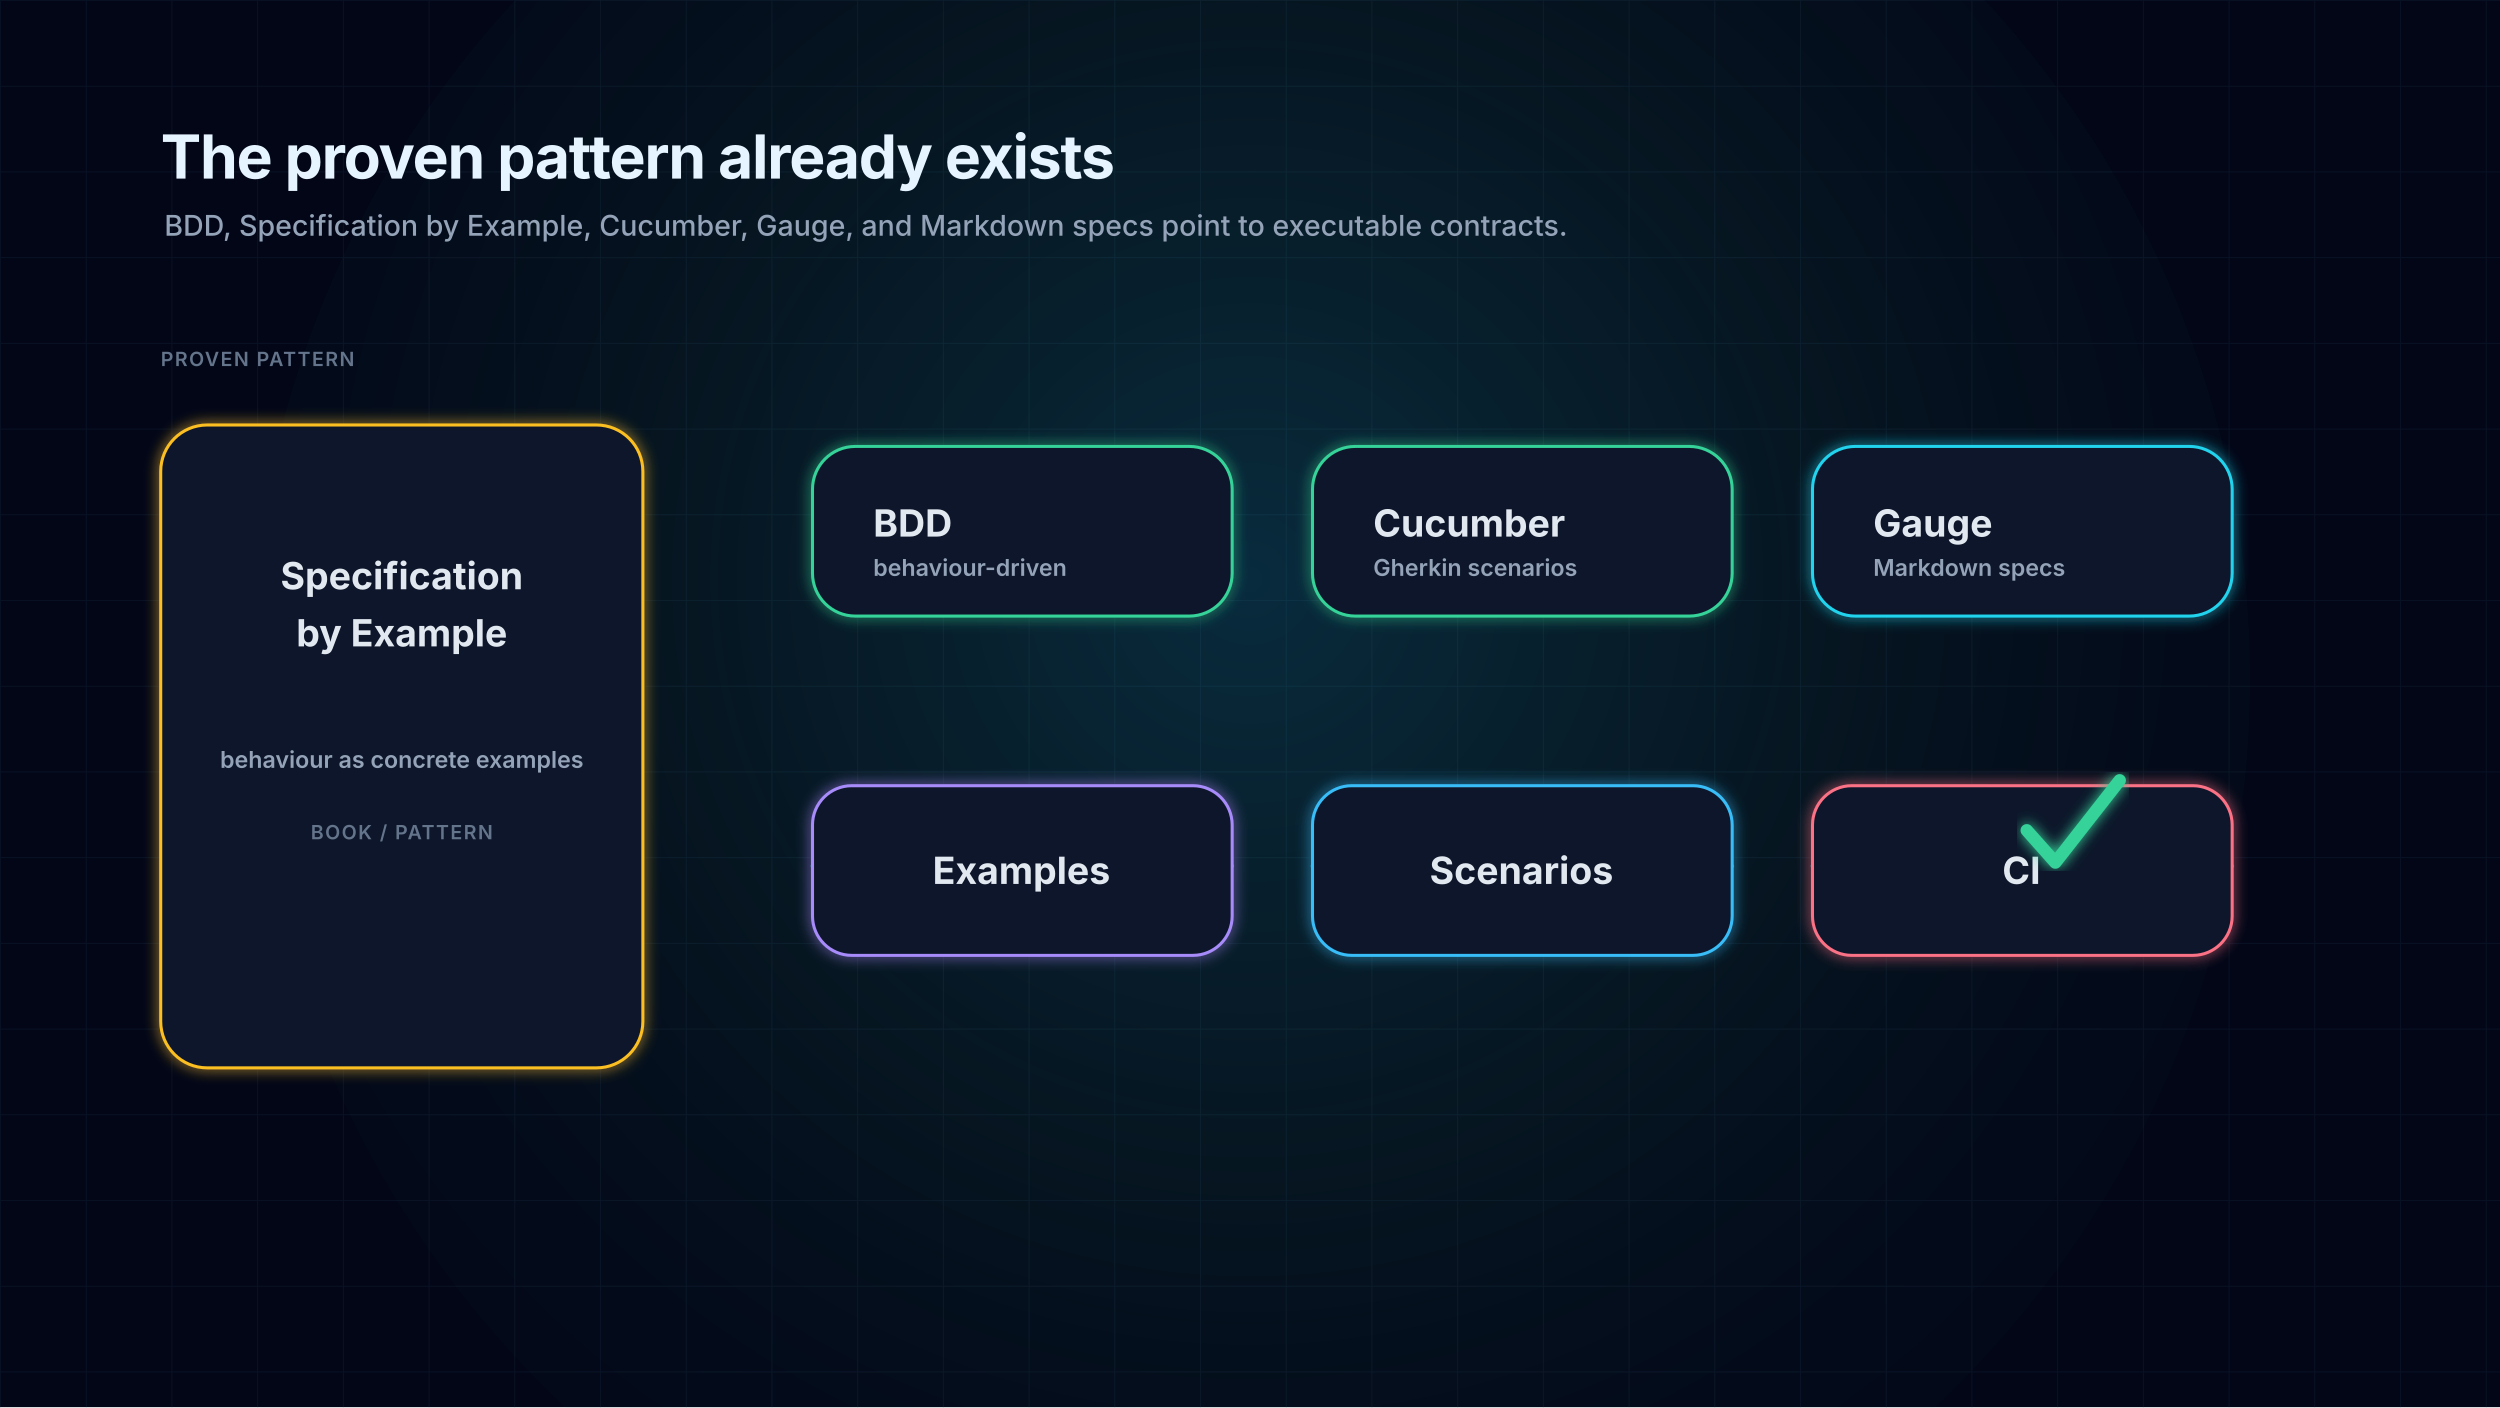
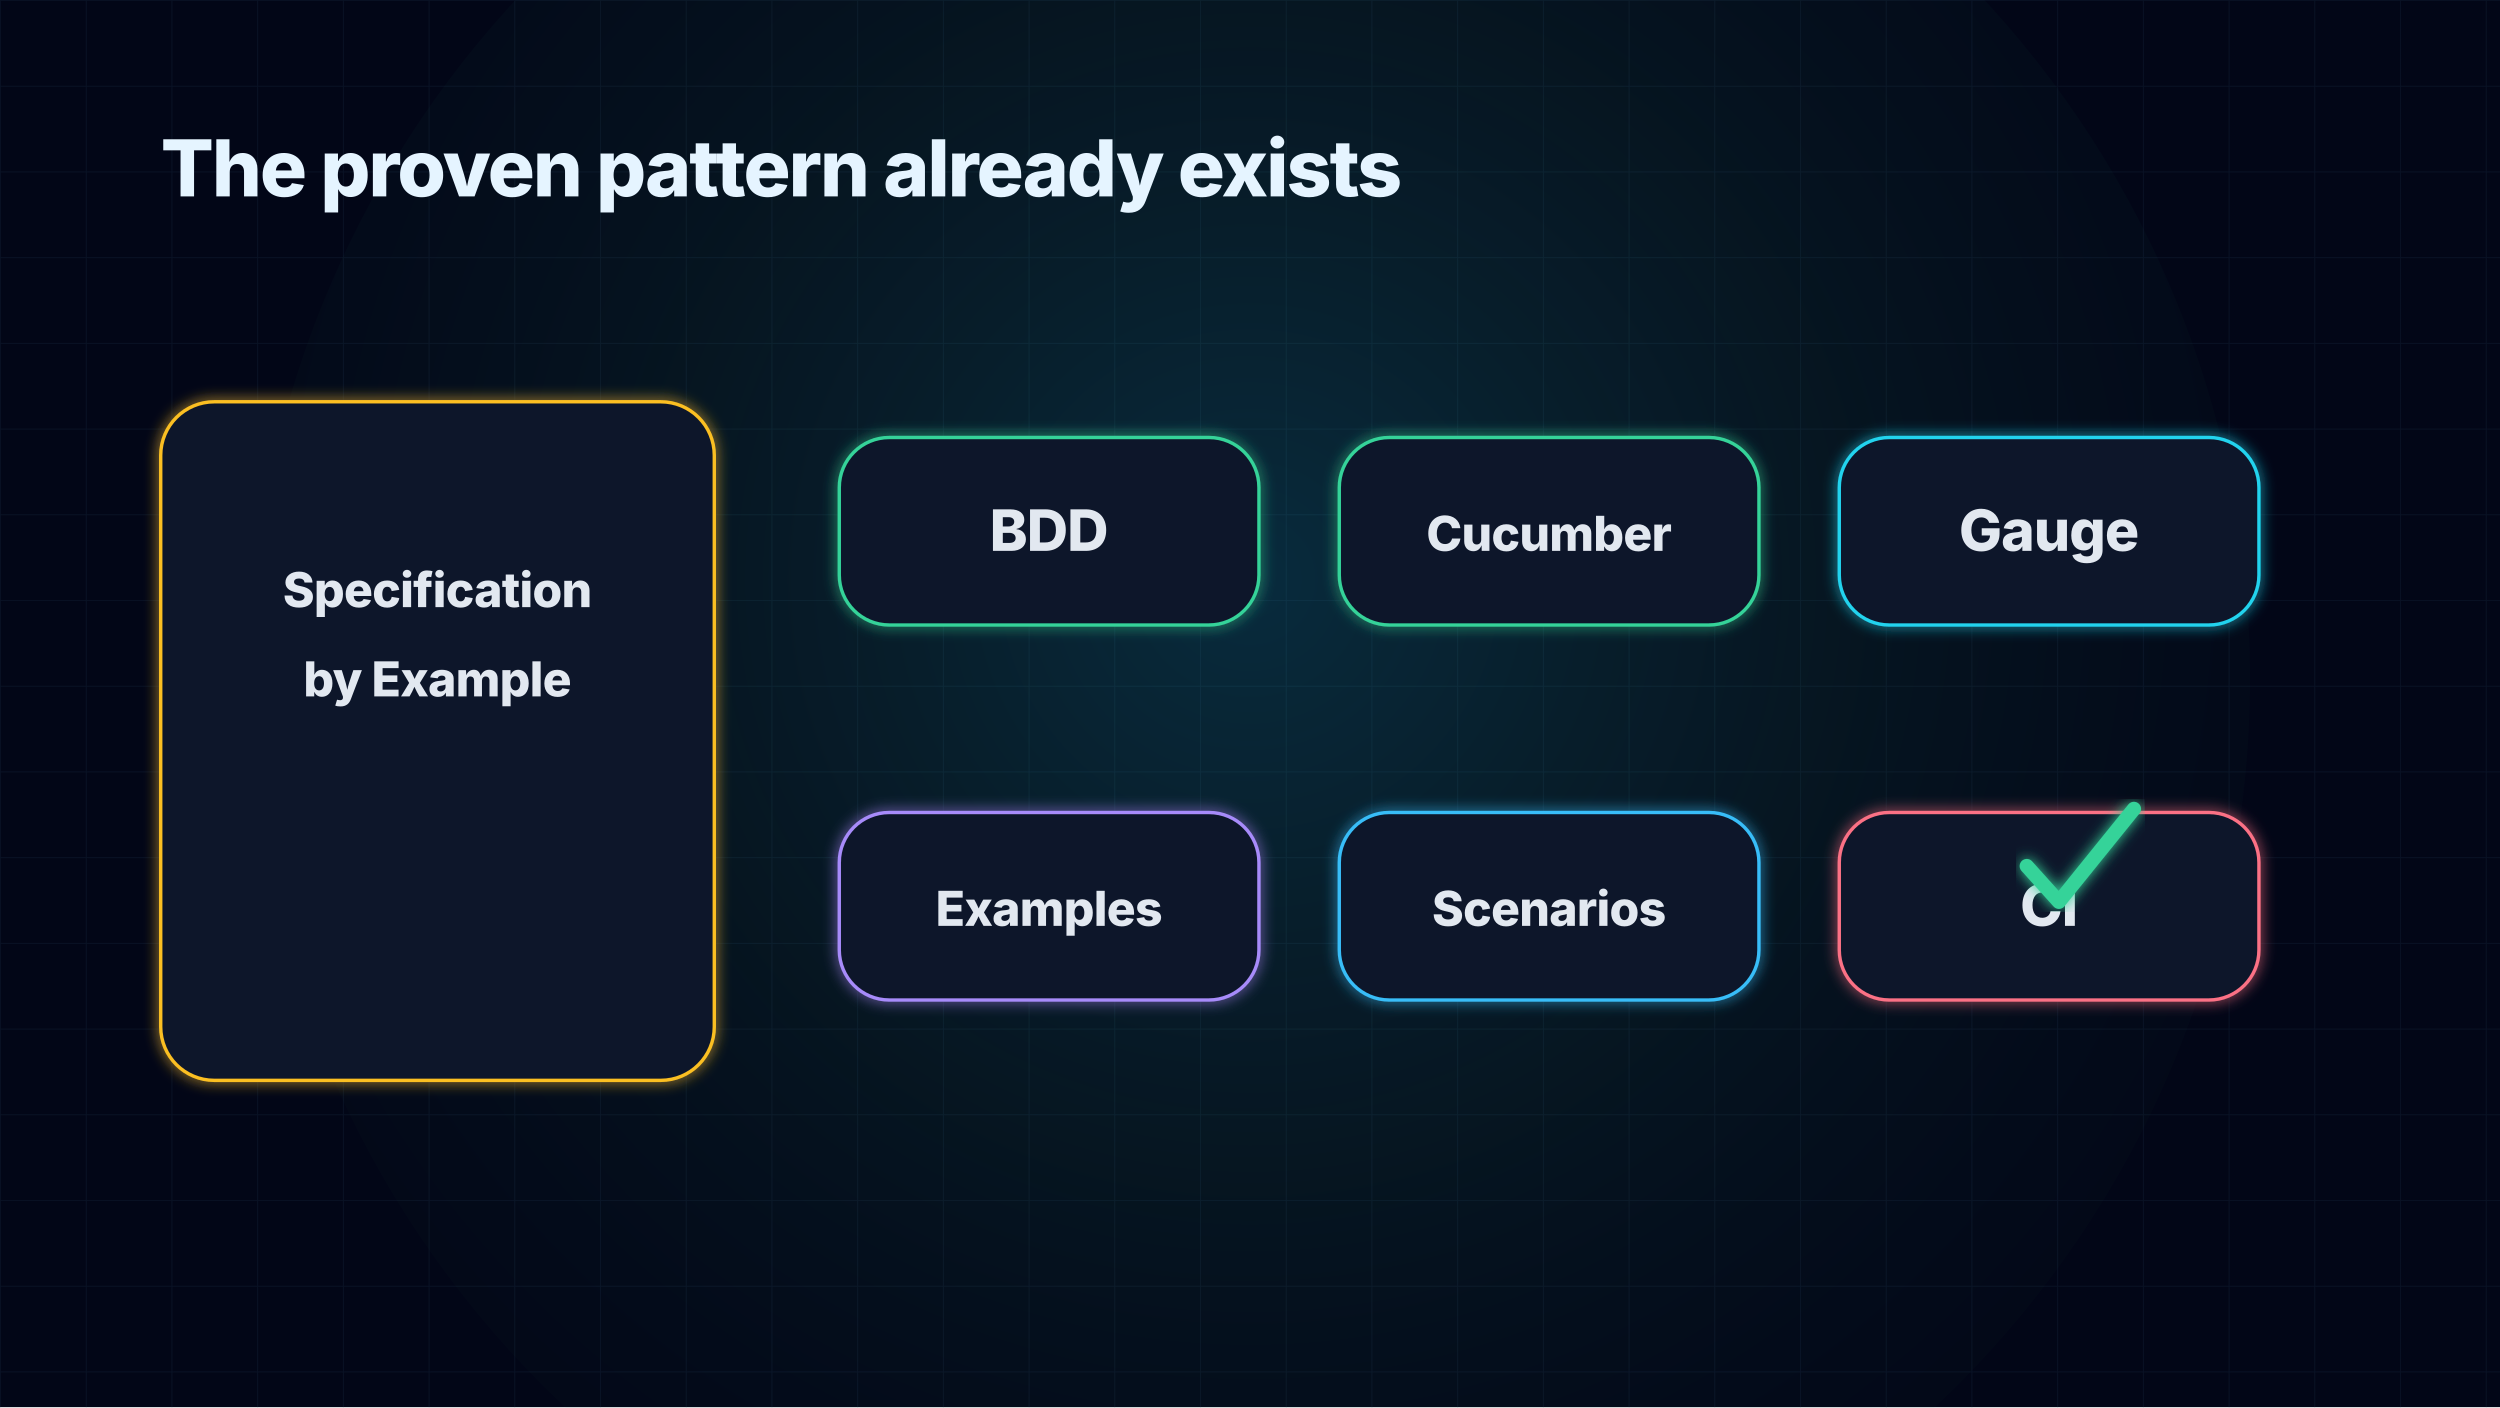
<svg xmlns="http://www.w3.org/2000/svg" width="1400" height="788" viewBox="0 0 1400 788" role="img" aria-labelledby="title desc">
  <defs>
    <pattern id="grid" width="48" height="48" patternUnits="userSpaceOnUse">
      <path d="M48 0 L0 0 0 48" fill="none" stroke="#102033" stroke-width="1" opacity="0.48" />
    </pattern>
    <radialGradient id="halo" cx="50%" cy="45%" r="70%">
      <stop offset="0%" stop-color="#22d3ee" stop-opacity="0.18" />
      <stop offset="48%" stop-color="#34d399" stop-opacity="0.06" />
      <stop offset="100%" stop-color="#020617" stop-opacity="0" />
    </radialGradient>
    <filter id="glow">
      <feGaussianBlur stdDeviation="4" result="blur" />
      <feMerge>
        <feMergeNode in="blur" />
        <feMergeNode in="SourceGraphic" />
      </feMerge>
    </filter>
    <marker id="arrow" markerWidth="12" markerHeight="12" refX="9" refY="4" orient="auto" markerUnits="strokeWidth">
      <path d="M0,0 L0,8 L11,4 z" fill="#22d3ee" opacity=".9" />
    </marker>
    <marker id="arrowG" markerWidth="12" markerHeight="12" refX="9" refY="4" orient="auto" markerUnits="strokeWidth">
      <path d="M0,0 L0,8 L11,4 z" fill="#34d399" opacity=".9" />
    </marker>
  </defs>
  <style>
    .bg{fill:#020617}.grid{fill:url(#grid)}.halo{fill:url(#halo)}
-     .title{font:700 34px Inter, ui-sans-serif, system-ui, -apple-system, Segoe UI, sans-serif; fill:#e5f4ff; letter-spacing:-.7px}
-     .subtitle{font:500 16px Inter, ui-sans-serif, system-ui, -apple-system, Segoe UI, sans-serif; fill:#94a3b8}
-     .pillText{font:700 21px Inter, ui-sans-serif, system-ui, -apple-system, Segoe UI, sans-serif; fill:#e2e8f0}
-     .small{font:600 13px Inter, ui-sans-serif, system-ui, -apple-system, Segoe UI, sans-serif; fill:#94a3b8}
-     .micro{font:600 11px Inter, ui-sans-serif, system-ui, -apple-system, Segoe UI, sans-serif; fill:#64748b; letter-spacing:.8px;text-transform:uppercase}
-     .card{fill:#0f172a;stroke-width:1.7;filter:url(#glow)}
+     .title{font:800 44px Inter, ui-sans-serif, system-ui, -apple-system, Segoe UI, sans-serif; fill:#e5f4ff; letter-spacing:-1.1px}
+     .pillText{font:800 32px Inter, ui-sans-serif, system-ui, -apple-system, Segoe UI, sans-serif; fill:#e2e8f0; letter-spacing:-.5px}
+     .pillTextSmall{font:800 27px Inter, ui-sans-serif, system-ui, -apple-system, Segoe UI, sans-serif; fill:#e2e8f0; letter-spacing:-.4px}
+     .card{fill:#0f172a;stroke-width:1.9;filter:url(#glow)}
    .cyan{stroke:#22d3ee}.green{stroke:#34d399}.blue{stroke:#38bdf8}.violet{stroke:#a78bfa}.amber{stroke:#fbbf24}.rose{stroke:#fb7185}.slate{stroke:#64748b}
-     .line{fill:none;stroke:#22d3ee;stroke-width:3;stroke-linecap:round;stroke-linejoin:round;filter:url(#glow);opacity:.9;marker-end:url(#arrow)}
-     .line2{fill:none;stroke:#34d399;stroke-width:3;stroke-linecap:round;stroke-linejoin:round;filter:url(#glow);opacity:.85;marker-end:url(#arrowG)}
-     .dash{stroke-dasharray:9 8}.thin{fill:none;stroke-width:2.2;stroke-linecap:round;opacity:.7}.check{fill:none;stroke:#34d399;stroke-width:7;stroke-linecap:round;stroke-linejoin:round;filter:url(#glow)}
+     .line{fill:none;stroke:#22d3ee;stroke-width:3.5;stroke-linecap:round;stroke-linejoin:round;filter:url(#glow);opacity:.9;marker-end:url(#arrow)}
+     .line2{fill:none;stroke:#34d399;stroke-width:3.5;stroke-linecap:round;stroke-linejoin:round;filter:url(#glow);opacity:.85;marker-end:url(#arrowG)}
+     .dash{stroke-dasharray:9 8}.check{fill:none;stroke:#34d399;stroke-width:8;stroke-linecap:round;stroke-linejoin:round;filter:url(#glow)}
  </style>
  <rect class="bg" width="1400" height="788" />
  <rect class="grid" width="1400" height="788" />
  <circle class="halo" cx="700" cy="380" r="560" />
-   <text x="90" y="100" class="title">The proven pattern already exists</text>
-   <text x="92" y="132" class="subtitle">BDD, Specification by Example, Cucumber, Gauge, and Markdown specs point to executable contracts.</text>
-   <text x="90" y="205" class="micro">PROVEN PATTERN</text>
-   <rect x="90" y="238" width="270" height="360" rx="26" class="card amber" />
-   <text x="225" y="330" text-anchor="middle" class="pillText">Specification</text>
-   <text x="225" y="362" text-anchor="middle" class="pillText">by Example</text>
-   <text x="225" y="430" text-anchor="middle" class="small">behaviour as concrete examples</text>
-   <text x="225" y="470" text-anchor="middle" class="micro">BOOK / PATTERN</text>
-   <rect x="455" y="250" width="235" height="95" rx="24" class="card green" />
-   <text x="489" y="300.5" class="pillText">BDD</text>
-   <text x="489" y="322.5" class="small">behaviour-driven</text>
-   <rect x="735" y="250" width="235" height="95" rx="24" class="card green" />
-   <text x="769" y="300.5" class="pillText">Cucumber</text>
-   <text x="769" y="322.5" class="small">Gherkin scenarios</text>
-   <rect x="1015" y="250" width="235" height="95" rx="24" class="card cyan" />
-   <text x="1049" y="300.5" class="pillText">Gauge</text>
-   <text x="1049" y="322.5" class="small">Markdown specs</text>
-   <path d="M455 485 H690 M735 485 H970 M1015 485 H1250" class="thin" stroke="#22d3ee" />
-   <rect x="455" y="440" width="235" height="95" rx="22" class="card violet" />
-   <text x="572" y="495" text-anchor="middle" class="pillText">Examples</text>
-   <rect x="735" y="440" width="235" height="95" rx="22" class="card blue" />
-   <text x="852" y="495" text-anchor="middle" class="pillText">Scenarios</text>
-   <rect x="1015" y="440" width="235" height="95" rx="22" class="card rose" />
-   <text x="1132" y="495" text-anchor="middle" class="pillText">CI</text>
-   <path d="M1135 465 l16 18 l36 -46" class="check" />
+   <text x="90" y="110" class="title">The proven pattern already exists</text>
+   <rect x="90" y="225" width="310" height="380" rx="30" class="card amber" />
+   <text x="245" y="340" text-anchor="middle" class="pillTextSmall">Specification</text>
+   <text x="245" y="390" text-anchor="middle" class="pillTextSmall">by Example</text>
+   <rect x="470" y="245" width="235" height="105" rx="28" class="card green" />
+   <text x="587.5" y="308.5" text-anchor="middle" class="pillText">BDD</text>
+   <rect x="750" y="245" width="235" height="105" rx="28" class="card green" />
+   <text x="867.5" y="308.5" text-anchor="middle" class="pillTextSmall">Cucumber</text>
+   <rect x="1030" y="245" width="235" height="105" rx="28" class="card cyan" />
+   <text x="1147.5" y="308.5" text-anchor="middle" class="pillText">Gauge</text>
+   <rect x="470" y="455" width="235" height="105" rx="28" class="card violet" />
+   <text x="587.5" y="518.5" text-anchor="middle" class="pillTextSmall">Examples</text>
+   <rect x="750" y="455" width="235" height="105" rx="28" class="card blue" />
+   <text x="867.5" y="518.5" text-anchor="middle" class="pillTextSmall">Scenarios</text>
+   <rect x="1030" y="455" width="235" height="105" rx="28" class="card rose" />
+   <text x="1147.5" y="518.5" text-anchor="middle" class="pillText">CI</text>
+   <path d="M1135 485 l18 20 l42 -52" class="check" />
</svg>
